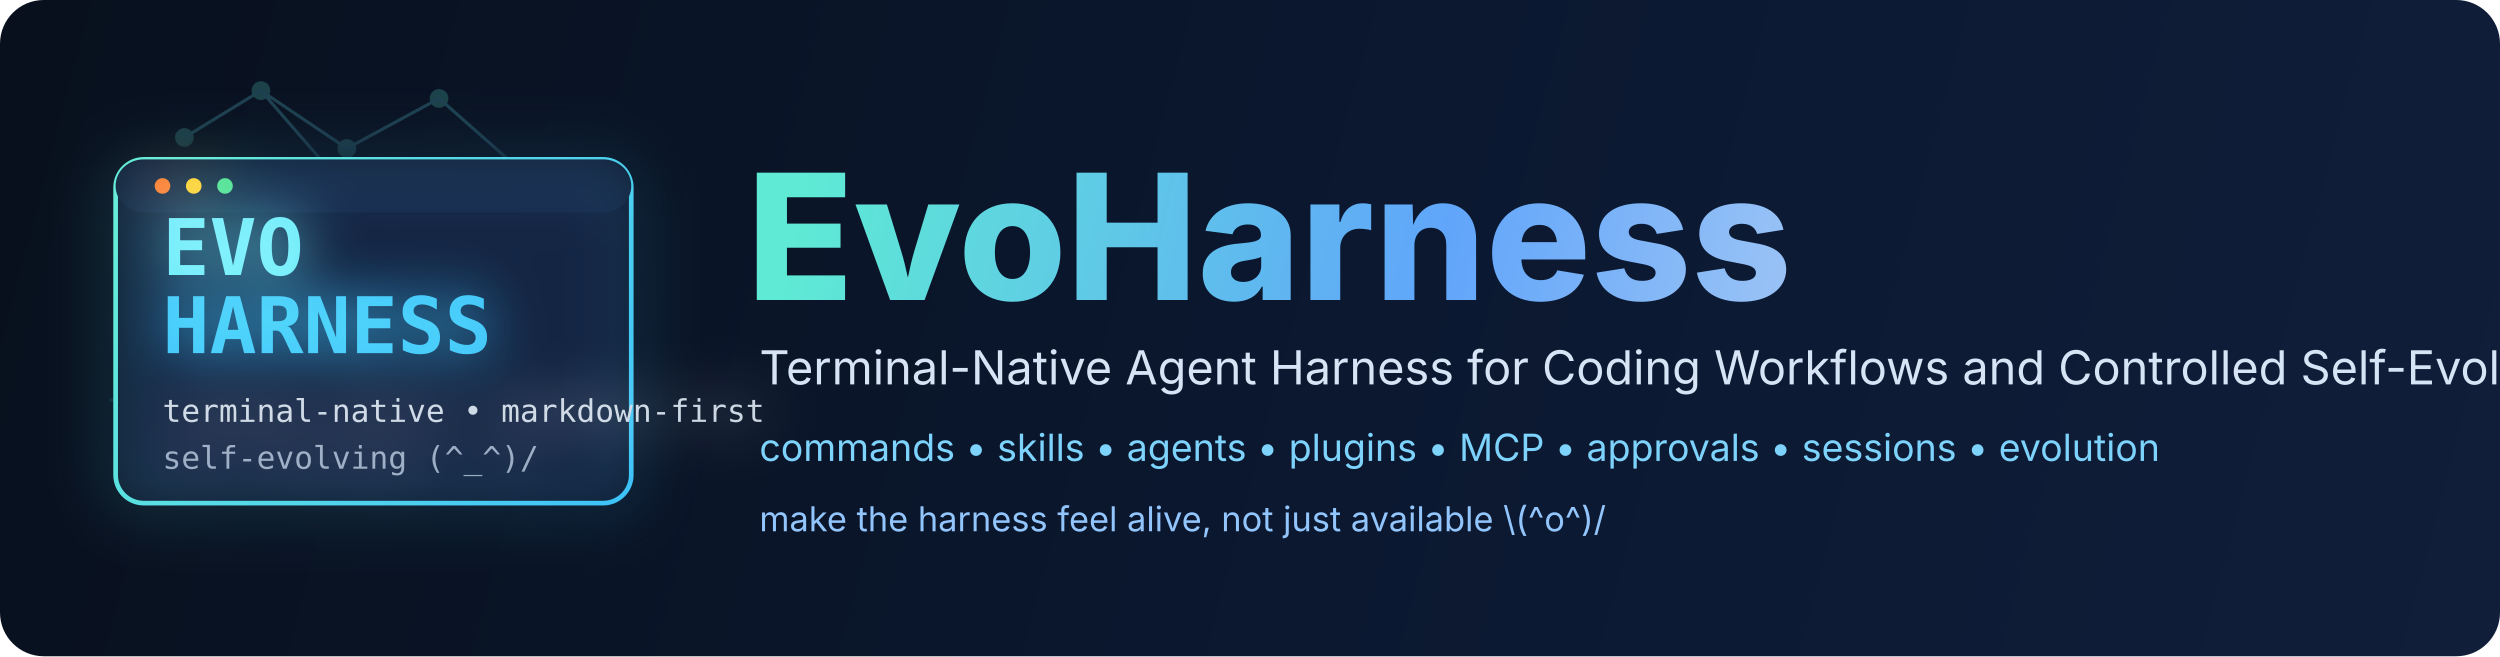
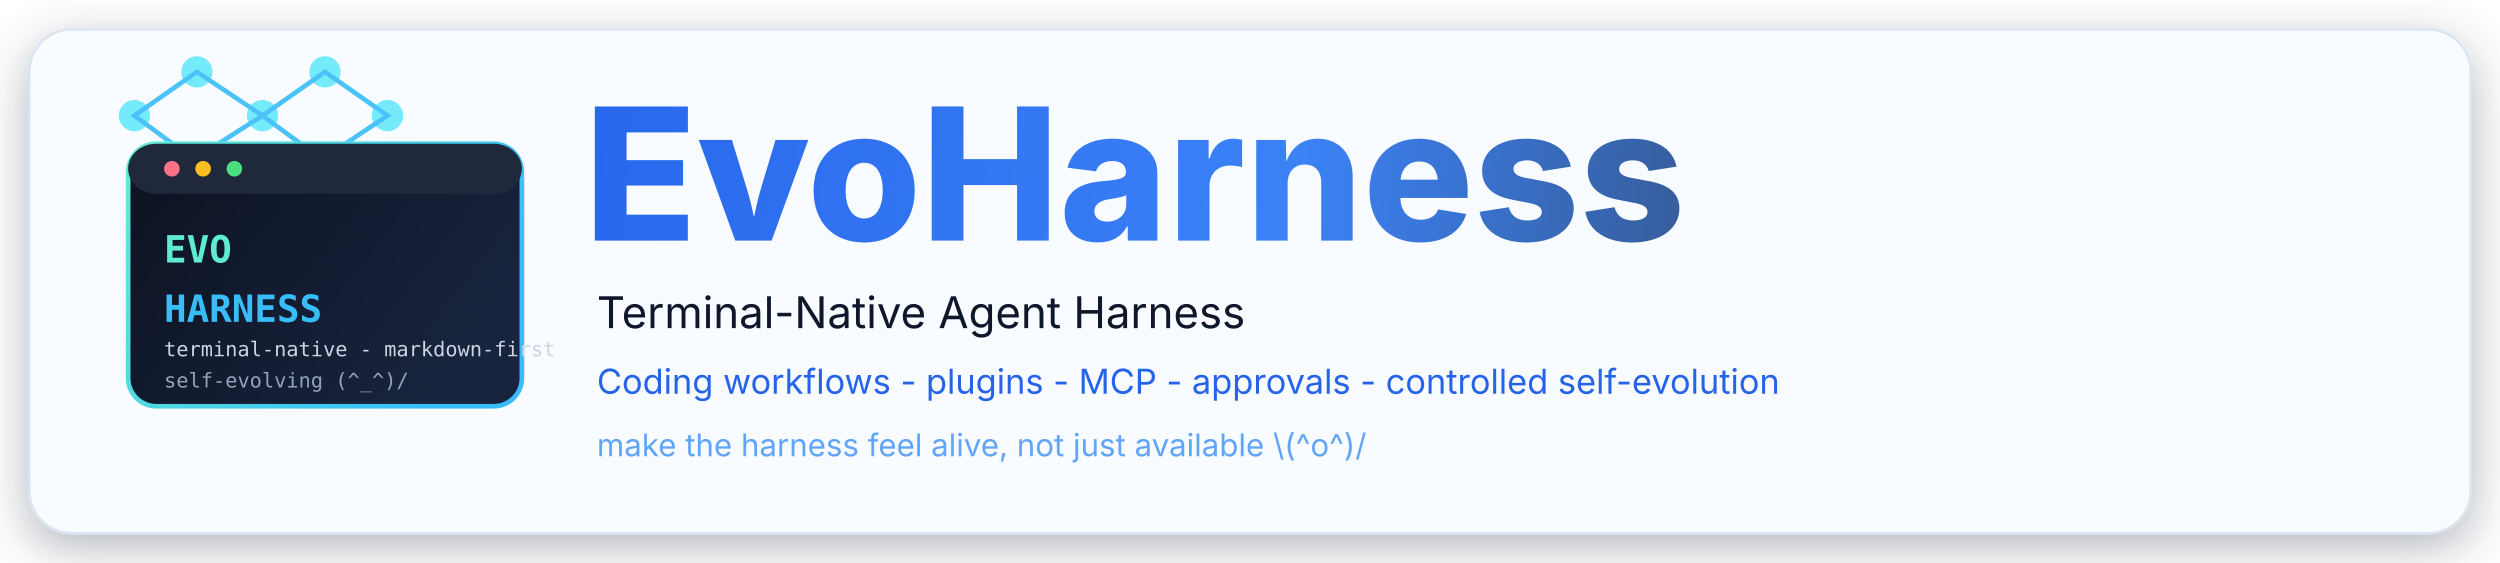
- <svg xmlns="http://www.w3.org/2000/svg" width="1600" height="420" viewBox="0 0 1600 420" fill="none">
+ <svg xmlns="http://www.w3.org/2000/svg" width="1600" height="360" viewBox="0 0 1600 360" fill="none">
  <defs>
-     <linearGradient id="bg" x1="0" y1="0" x2="1600" y2="420" gradientUnits="userSpaceOnUse">
-       <stop stop-color="#08101D" />
-       <stop offset="0.55" stop-color="#0B1830" />
-       <stop offset="1" stop-color="#101E3A" />
+     <linearGradient id="title" x1="292" y1="82" x2="1270" y2="188" gradientUnits="userSpaceOnUse">
+       <stop stop-color="#2563EB" />
+       <stop offset="0.55" stop-color="#3B82F6" />
+       <stop offset="1" stop-color="#334155" />
    </linearGradient>
-     <linearGradient id="accent" x1="120" y1="92" x2="412" y2="300" gradientUnits="userSpaceOnUse">
+     <linearGradient id="panel" x1="78" y1="86" x2="280" y2="242" gradientUnits="userSpaceOnUse">
+       <stop stop-color="#0B1220" />
+       <stop offset="1" stop-color="#18233D" />
+     </linearGradient>
+     <linearGradient id="accent" x1="92" y1="104" x2="280" y2="242" gradientUnits="userSpaceOnUse">
      <stop stop-color="#5EEAD4" />
      <stop offset="1" stop-color="#38BDF8" />
    </linearGradient>
-     <linearGradient id="title" x1="520" y1="90" x2="1410" y2="280" gradientUnits="userSpaceOnUse">
-       <stop stop-color="#5EEAD4" />
-       <stop offset="0.45" stop-color="#60A5FA" />
-       <stop offset="1" stop-color="#E2E8F0" />
-     </linearGradient>
-     <filter id="glow" x="0" y="0" width="1600" height="420" filterUnits="userSpaceOnUse" color-interpolation-filters="sRGB">
-       <feGaussianBlur stdDeviation="18" result="blur" />
-       <feBlend in="SourceGraphic" in2="blur" mode="screen" />
+     <filter id="shadow" x="0" y="0" width="1600" height="360" filterUnits="userSpaceOnUse" color-interpolation-filters="sRGB">
+       <feOffset dy="10" />
+       <feGaussianBlur stdDeviation="16" />
+       <feColorMatrix type="matrix" values="0 0 0 0 0.114 0 0 0 0 0.157 0 0 0 0 0.239 0 0 0 0.18 0" />
+       <feBlend mode="normal" in2="BackgroundImageFix" result="effect1_dropShadow_0_1" />
+       <feBlend mode="normal" in="SourceGraphic" in2="effect1_dropShadow_0_1" result="shape" />
    </filter>
  </defs>
-   <rect width="1600" height="420" rx="28" fill="url(#bg)" />
-   <g opacity="0.22">
-     <circle cx="118" cy="88" r="6" fill="#5EEAD4" />
-     <circle cx="167" cy="58" r="6" fill="#5EEAD4" />
-     <circle cx="222" cy="95" r="6" fill="#5EEAD4" />
-     <circle cx="281" cy="63" r="6" fill="#5EEAD4" />
-     <circle cx="332" cy="108" r="6" fill="#5EEAD4" />
-     <circle cx="246" cy="149" r="6" fill="#5EEAD4" />
-     <path d="M118 88L167 58L222 95L281 63L332 108L246 149L167 58" stroke="#67E8F9" stroke-width="2" />
-     <path d="M96 136H324M85 196H350M70 256H372" stroke="#38BDF8" stroke-width="2" />
+   <g filter="url(#shadow)">
+     <rect x="18" y="18" width="1564" height="324" rx="28" fill="#F8FBFF" />
+     <rect x="18.75" y="18.75" width="1562.5" height="322.5" rx="27.25" stroke="#D9E4F3" stroke-width="1.5" />
  </g>
-   <g filter="url(#glow)">
-     <rect x="74" y="102" width="330" height="220" rx="18" fill="#0A1324" stroke="url(#accent)" stroke-width="3" />
-     <rect x="74" y="102" width="330" height="34" rx="18" fill="#0E1A2F" />
-     <circle cx="104" cy="119" r="5" fill="#F97316" />
-     <circle cx="124" cy="119" r="5" fill="#FACC15" />
-     <circle cx="144" cy="119" r="5" fill="#4ADE80" />
-     <text x="104" y="176" fill="#67E8F9" font-size="50" font-family="Consolas, Menlo, Monaco, monospace" font-weight="700">EVO</text>
-     <text x="104" y="226" fill="#38BDF8" font-size="50" font-family="Consolas, Menlo, Monaco, monospace" font-weight="700">HARNESS</text>
-     <text x="104" y="270" fill="#CBD5E1" font-size="20" font-family="Consolas, Menlo, Monaco, monospace">terminal-native  •  markdown-first</text>
-     <text x="104" y="300" fill="#94A3B8" font-size="20" font-family="Consolas, Menlo, Monaco, monospace">self-evolving  (^_^)/</text>
+   <g opacity="0.9">
+     <circle cx="86" cy="74" r="10" fill="#67E8F9" />
+     <circle cx="126" cy="46" r="10" fill="#67E8F9" />
+     <circle cx="168" cy="74" r="10" fill="#67E8F9" />
+     <circle cx="208" cy="46" r="10" fill="#67E8F9" />
+     <circle cx="248" cy="74" r="10" fill="#67E8F9" />
+     <circle cx="124" cy="102" r="10" fill="#67E8F9" />
+     <circle cx="206" cy="102" r="10" fill="#67E8F9" />
+     <path d="M86 74L126 46L168 74L208 46L248 74L206 102L168 74L124 102L86 74Z" stroke="#38BDF8" stroke-width="3" />
  </g>
-   <text x="478" y="192" fill="url(#title)" font-size="112" font-family="Segoe UI, Inter, Arial, sans-serif" font-weight="800">EvoHarness</text>
-   <text x="486" y="246" fill="#D7E4F5" font-size="30" font-family="Segoe UI, Inter, Arial, sans-serif">Terminal-Native Agent Harness for Coding Workflows and Controlled Self-Evolution</text>
-   <text x="486" y="295" fill="#7DD3FC" font-size="24" font-family="Segoe UI, Inter, Arial, sans-serif">commands  •  skills  •  agents  •  plugins  •  MCP  •  approvals  •  sessions  •  evolution</text>
-   <text x="486" y="340" fill="#93C5FD" font-size="22" font-family="Segoe UI, Inter, Arial, sans-serif">make the harness feel alive, not just available  \(^o^)/</text>
+   <g>
+     <rect x="82" y="92" width="252" height="168" rx="18" fill="url(#panel)" stroke="url(#accent)" stroke-width="3" />
+     <rect x="82" y="92" width="252" height="32" rx="18" fill="#20283B" />
+     <circle cx="110" cy="108" r="5" fill="#FB7185" />
+     <circle cx="130" cy="108" r="5" fill="#FBBF24" />
+     <circle cx="150" cy="108" r="5" fill="#4ADE80" />
+     <text x="105" y="168" fill="#5EEAD4" font-size="24" font-family="Consolas, Menlo, Monaco, monospace" font-weight="700">EVO</text>
+     <text x="105" y="206" fill="#38BDF8" font-size="24" font-family="Consolas, Menlo, Monaco, monospace" font-weight="700">HARNESS</text>
+     <text x="105" y="228" fill="#CBD5E1" font-size="13" font-family="Consolas, Menlo, Monaco, monospace">terminal-native  -  markdown-first</text>
+     <text x="105" y="248" fill="#94A3B8" font-size="13" font-family="Consolas, Menlo, Monaco, monospace">self-evolving  (^_^)/</text>
+   </g>
+   <text x="374" y="154" fill="url(#title)" font-size="118" font-family="Segoe UI, Inter, Arial, sans-serif" font-weight="800">EvoHarness</text>
+   <text x="382" y="210" fill="#0F172A" font-size="28" font-family="Segoe UI, Inter, Arial, sans-serif">Terminal-Native Agent Harness</text>
+   <text x="382" y="252" fill="#2563EB" font-size="22" font-family="Segoe UI, Inter, Arial, sans-serif">Coding workflows  -  plugins  -  MCP  -  approvals  -  controlled self-evolution</text>
+   <text x="382" y="292" fill="#60A5FA" font-size="20" font-family="Segoe UI, Inter, Arial, sans-serif">make the harness feel alive, not just available  \(^o^)/</text>
</svg>
